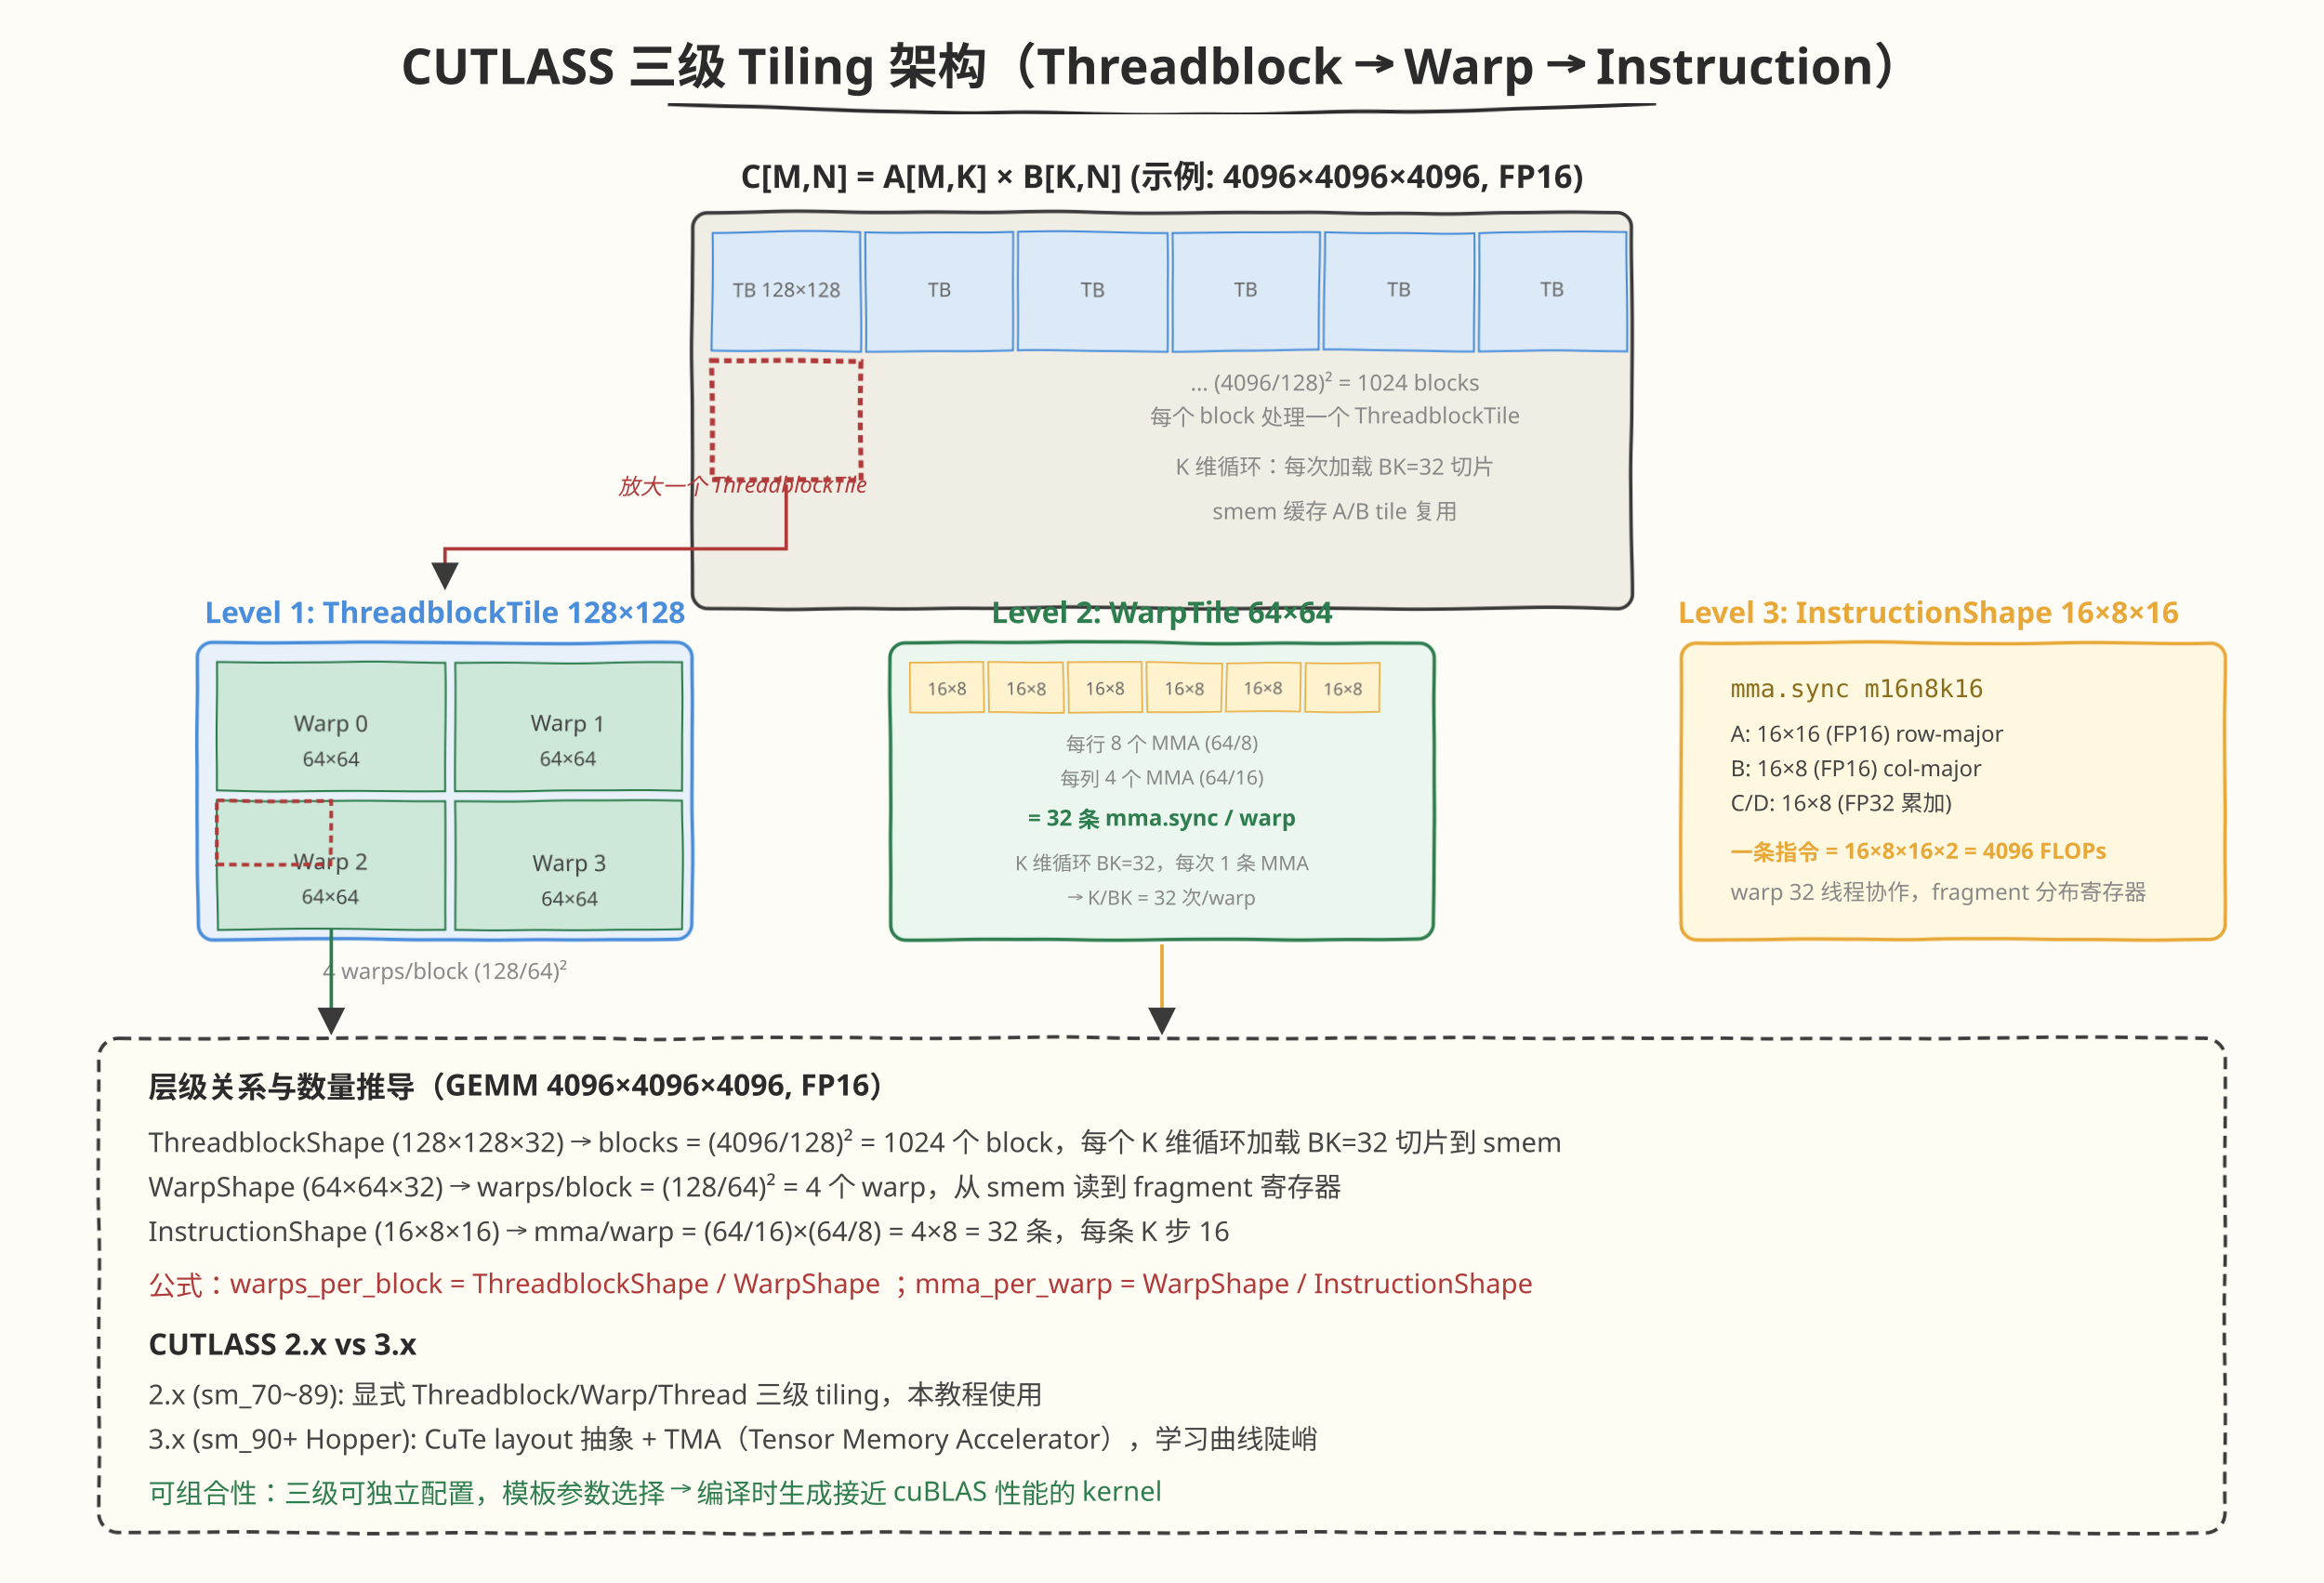
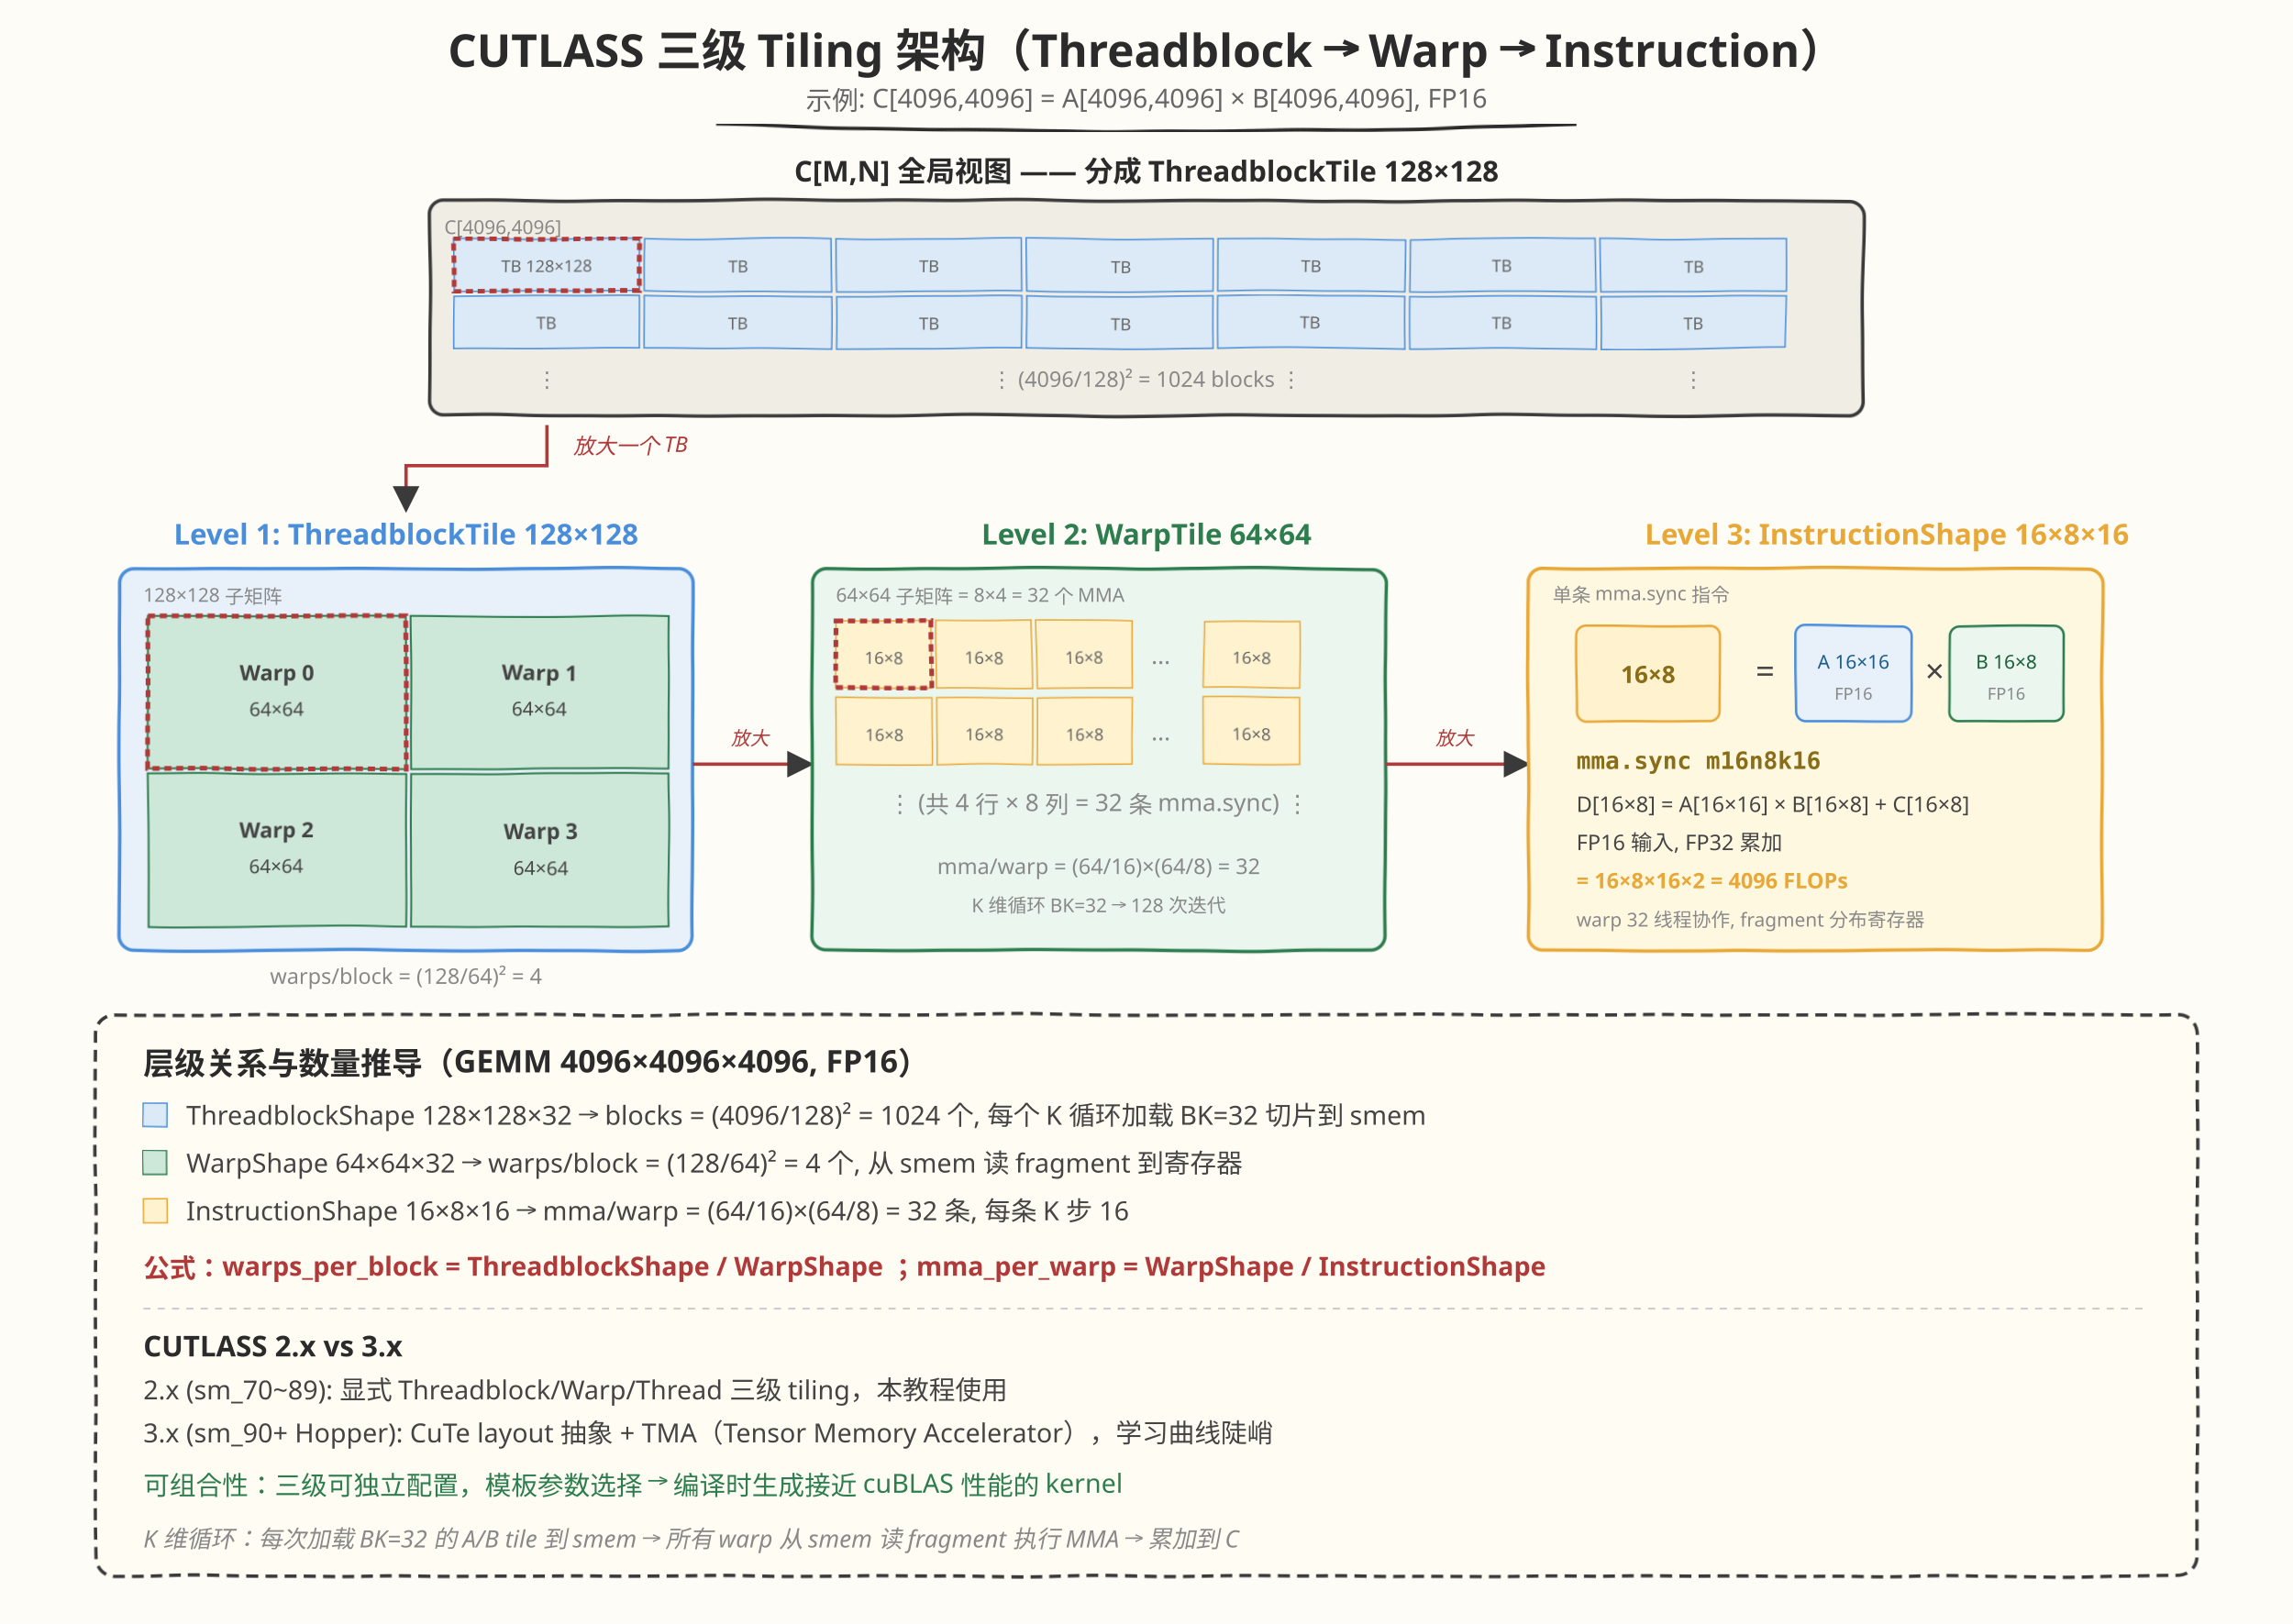
- <svg xmlns="http://www.w3.org/2000/svg" width="940" height="640" viewBox="0 0 940 640" font-family="'Comic Sans MS','Marker Felt','Segoe UI',cursive">
+ <svg xmlns="http://www.w3.org/2000/svg" width="960" height="680" viewBox="0 0 960 680" font-family="'Comic Sans MS','Marker Felt','Segoe UI',cursive">
  <defs>
-     <filter id="sk2" x="-3%" y="-3%" width="106%" height="106%">
+     <filter id="sk" x="-3%" y="-3%" width="106%" height="106%">
      <feTurbulence type="fractalNoise" baseFrequency="0.018" numOctaves="2" seed="4" result="n" />
      <feDisplacementMap in="SourceGraphic" in2="n" scale="1.8" />
    </filter>
-     <marker id="ar3" markerWidth="8" markerHeight="8" refX="6" refY="4" orient="auto">
+     <marker id="ar" markerWidth="8" markerHeight="8" refX="6" refY="4" orient="auto">
      <path d="M0,0 L8,4 L0,8 z" fill="#3a3a3a" />
    </marker>
  </defs>
-   <rect width="940" height="640" fill="#fdfcf7" />
-   <text x="470" y="34" text-anchor="middle" font-size="20" font-weight="bold" fill="#2b2b2b">CUTLASS 三级 Tiling 架构（Threadblock → Warp → Instruction）</text>
-   <path d="M 270 42 Q 470 50 670 42" stroke="#2b2b2b" stroke-width="1.5" fill="none" filter="url(#sk2)" />
-   <text x="470" y="76" text-anchor="middle" font-size="13" font-weight="bold" fill="#2b2b2b">C[M,N] = A[M,K] × B[K,N]   (示例: 4096×4096×4096, FP16)</text>
-   <g filter="url(#sk2)">
-     <rect x="280" y="86" width="380" height="160" rx="6" fill="#f0ede4" stroke="#3a3a3a" stroke-width="1.4" />
-   </g>
-   <g font-size="8" fill="#666">
-     <g filter="url(#sk2)">
-       <rect x="288" y="94" width="60" height="48" fill="#dbeaf6" stroke="#4a8edb" stroke-width="0.8" />
-       <text x="318" y="120" text-anchor="middle">TB 128×128</text>
-     </g>
-     <g filter="url(#sk2)">
-       <rect x="350" y="94" width="60" height="48" fill="#dbeaf6" stroke="#4a8edb" stroke-width="0.8" />
-       <text x="380" y="120" text-anchor="middle">TB</text>
-     </g>
-     <g filter="url(#sk2)">
-       <rect x="412" y="94" width="60" height="48" fill="#dbeaf6" stroke="#4a8edb" stroke-width="0.8" />
-       <text x="442" y="120" text-anchor="middle">TB</text>
-     </g>
-     <g filter="url(#sk2)">
-       <rect x="474" y="94" width="60" height="48" fill="#dbeaf6" stroke="#4a8edb" stroke-width="0.8" />
-       <text x="504" y="120" text-anchor="middle">TB</text>
-     </g>
-     <g filter="url(#sk2)">
-       <rect x="536" y="94" width="60" height="48" fill="#dbeaf6" stroke="#4a8edb" stroke-width="0.8" />
-       <text x="566" y="120" text-anchor="middle">TB</text>
-     </g>
-     <g filter="url(#sk2)">
-       <rect x="598" y="94" width="60" height="48" fill="#dbeaf6" stroke="#4a8edb" stroke-width="0.8" />
-       <text x="628" y="120" text-anchor="middle">TB</text>
-     </g>
-     <text x="540" y="158" text-anchor="middle" font-size="9" fill="#888">... (4096/128)² = 1024 blocks</text>
-     <text x="540" y="172" text-anchor="middle" font-size="9" fill="#888">每个 block 处理一个 ThreadblockTile</text>
-     <text x="540" y="192" text-anchor="middle" font-size="9" fill="#888">K 维循环：每次加载 BK=32 切片</text>
-     <text x="540" y="210" text-anchor="middle" font-size="9" fill="#888">smem 缓存 A/B tile 复用</text>
-   </g>
-   <g filter="url(#sk2)">
-     <rect x="288" y="146" width="60" height="48" fill="none" stroke="#b03a3a" stroke-width="2" stroke-dasharray="3 2" />
-   </g>
-   <path d="M 318 196 L 318 222 L 180 222 L 180 236" stroke="#b03a3a" stroke-width="1.4" fill="none" marker-end="url(#ar3)" />
-   <text x="250" y="200" font-size="9" fill="#b03a3a" font-style="italic">放大一个 ThreadblockTile</text>
-   <text x="180" y="252" text-anchor="middle" font-size="12" font-weight="bold" fill="#4a8edb">Level 1: ThreadblockTile 128×128</text>
-   <g filter="url(#sk2)">
-     <rect x="80" y="260" width="200" height="120" rx="6" fill="#e8f0fa" stroke="#4a8edb" stroke-width="1.4" />
-   </g>
+   <rect width="960" height="680" fill="#fdfcf7" />
+   <text x="480" y="28" text-anchor="middle" font-size="19" font-weight="bold" fill="#2b2b2b">CUTLASS 三级 Tiling 架构（Threadblock → Warp → Instruction）</text>
+   <text x="480" y="46" text-anchor="middle" font-size="11" fill="#666">示例: C[4096,4096] = A[4096,4096] × B[4096,4096], FP16</text>
+   <path d="M 300 52 Q 480 58 660 52" stroke="#2b2b2b" stroke-width="1.5" fill="none" filter="url(#sk)" />
+   <text x="480" y="76" text-anchor="middle" font-size="12" font-weight="bold" fill="#2b2b2b">C[M,N] 全局视图 —— 分成 ThreadblockTile 128×128</text>
+   <g filter="url(#sk)">
+     <rect x="180" y="84" width="600" height="90" rx="6" fill="#f0ede4" stroke="#3a3a3a" stroke-width="1.4" />
+   </g>
+   <text x="186" y="98" font-size="8" fill="#888">C[4096,4096]</text>
+   <g font-size="7" fill="#666">
+     <g filter="url(#sk)">
+       <rect x="190" y="100" width="78" height="22" fill="#dbeaf6" stroke="#4a8edb" stroke-width="0.6" />
+       <text x="229" y="114" text-anchor="middle">TB 128×128</text>
+     </g>
+     <g filter="url(#sk)">
+       <rect x="270" y="100" width="78" height="22" fill="#dbeaf6" stroke="#4a8edb" stroke-width="0.6" />
+       <text x="309" y="114" text-anchor="middle">TB</text>
+     </g>
+     <g filter="url(#sk)">
+       <rect x="350" y="100" width="78" height="22" fill="#dbeaf6" stroke="#4a8edb" stroke-width="0.6" />
+       <text x="389" y="114" text-anchor="middle">TB</text>
+     </g>
+     <g filter="url(#sk)">
+       <rect x="430" y="100" width="78" height="22" fill="#dbeaf6" stroke="#4a8edb" stroke-width="0.6" />
+       <text x="469" y="114" text-anchor="middle">TB</text>
+     </g>
+     <g filter="url(#sk)">
+       <rect x="510" y="100" width="78" height="22" fill="#dbeaf6" stroke="#4a8edb" stroke-width="0.6" />
+       <text x="549" y="114" text-anchor="middle">TB</text>
+     </g>
+     <g filter="url(#sk)">
+       <rect x="590" y="100" width="78" height="22" fill="#dbeaf6" stroke="#4a8edb" stroke-width="0.6" />
+       <text x="629" y="114" text-anchor="middle">TB</text>
+     </g>
+     <g filter="url(#sk)">
+       <rect x="670" y="100" width="78" height="22" fill="#dbeaf6" stroke="#4a8edb" stroke-width="0.6" />
+       <text x="709" y="114" text-anchor="middle">TB</text>
+     </g>
+     <g filter="url(#sk)">
+       <rect x="190" y="124" width="78" height="22" fill="#dbeaf6" stroke="#4a8edb" stroke-width="0.6" />
+       <text x="229" y="138" text-anchor="middle">TB</text>
+     </g>
+     <g filter="url(#sk)">
+       <rect x="270" y="124" width="78" height="22" fill="#dbeaf6" stroke="#4a8edb" stroke-width="0.6" />
+       <text x="309" y="138" text-anchor="middle">TB</text>
+     </g>
+     <g filter="url(#sk)">
+       <rect x="350" y="124" width="78" height="22" fill="#dbeaf6" stroke="#4a8edb" stroke-width="0.6" />
+       <text x="389" y="138" text-anchor="middle">TB</text>
+     </g>
+     <g filter="url(#sk)">
+       <rect x="430" y="124" width="78" height="22" fill="#dbeaf6" stroke="#4a8edb" stroke-width="0.6" />
+       <text x="469" y="138" text-anchor="middle">TB</text>
+     </g>
+     <g filter="url(#sk)">
+       <rect x="510" y="124" width="78" height="22" fill="#dbeaf6" stroke="#4a8edb" stroke-width="0.6" />
+       <text x="549" y="138" text-anchor="middle">TB</text>
+     </g>
+     <g filter="url(#sk)">
+       <rect x="590" y="124" width="78" height="22" fill="#dbeaf6" stroke="#4a8edb" stroke-width="0.6" />
+       <text x="629" y="138" text-anchor="middle">TB</text>
+     </g>
+     <g filter="url(#sk)">
+       <rect x="670" y="124" width="78" height="22" fill="#dbeaf6" stroke="#4a8edb" stroke-width="0.6" />
+       <text x="709" y="138" text-anchor="middle">TB</text>
+     </g>
+     <text x="229" y="162" text-anchor="middle" font-size="9" fill="#888">⋮</text>
+     <text x="480" y="162" text-anchor="middle" font-size="9" fill="#888">⋮  (4096/128)² = 1024 blocks ⋮</text>
+     <text x="709" y="162" text-anchor="middle" font-size="9" fill="#888">⋮</text>
+   </g>
+   <g filter="url(#sk)">
+     <rect x="190" y="100" width="78" height="22" fill="none" stroke="#b03a3a" stroke-width="2" stroke-dasharray="3 2" />
+   </g>
+   <path d="M 229 178 L 229 195 L 170 195 L 170 212" stroke="#b03a3a" stroke-width="1.4" fill="none" marker-end="url(#ar)" />
+   <text x="240" y="190" font-size="9" fill="#b03a3a" font-style="italic">放大一个 TB</text>
+   <text x="170" y="228" text-anchor="middle" font-size="12" font-weight="bold" fill="#4a8edb">Level 1: ThreadblockTile 128×128</text>
+   <g filter="url(#sk)">
+     <rect x="50" y="238" width="240" height="160" rx="6" fill="#e8f0fa" stroke="#4a8edb" stroke-width="1.4" />
+   </g>
+   <text x="60" y="252" font-size="8" fill="#888">128×128 子矩阵</text>
  <g font-size="9" fill="#444">
-     <g filter="url(#sk2)">
-       <rect x="88" y="268" width="92" height="52" fill="#cde8d8" stroke="#2e7d4f" stroke-width="0.8" />
-       <text x="134" y="296" text-anchor="middle">Warp 0</text>
-       <text x="134" y="310" text-anchor="middle" font-size="8">64×64</text>
-     </g>
-     <g filter="url(#sk2)">
-       <rect x="184" y="268" width="92" height="52" fill="#cde8d8" stroke="#2e7d4f" stroke-width="0.8" />
-       <text x="230" y="296" text-anchor="middle">Warp 1</text>
-       <text x="230" y="310" text-anchor="middle" font-size="8">64×64</text>
-     </g>
-     <g filter="url(#sk2)">
-       <rect x="88" y="324" width="92" height="52" fill="#cde8d8" stroke="#2e7d4f" stroke-width="0.8" />
-       <text x="134" y="352" text-anchor="middle">Warp 2</text>
-       <text x="134" y="366" text-anchor="middle" font-size="8">64×64</text>
-     </g>
-     <g filter="url(#sk2)">
-       <rect x="184" y="324" width="92" height="52" fill="#cde8d8" stroke="#2e7d4f" stroke-width="0.8" />
-       <text x="230" y="352" text-anchor="middle">Warp 3</text>
-       <text x="230" y="366" text-anchor="middle" font-size="8">64×64</text>
-     </g>
-   </g>
-   <text x="180" y="396" text-anchor="middle" font-size="9" fill="#888">4 warps/block (128/64)²</text>
-   <path d="M 134 376 L 134 396 L 134 416" stroke="#2e7d4f" stroke-width="1.4" fill="none" marker-end="url(#ar3)" />
-   <g filter="url(#sk2)">
-     <rect x="88" y="324" width="46" height="26" fill="none" stroke="#b03a3a" stroke-width="1.5" stroke-dasharray="3 2" />
-   </g>
-   <text x="470" y="252" text-anchor="middle" font-size="12" font-weight="bold" fill="#2e7d4f">Level 2: WarpTile 64×64</text>
-   <g filter="url(#sk2)">
-     <rect x="360" y="260" width="220" height="120" rx="6" fill="#eaf6ee" stroke="#2e7d4f" stroke-width="1.4" />
-   </g>
+     <g filter="url(#sk)">
+       <rect x="62" y="258" width="108" height="64" fill="#cde8d8" stroke="#2e7d4f" stroke-width="0.8" />
+       <text x="116" y="285" text-anchor="middle" font-weight="bold">Warp 0</text>
+       <text x="116" y="300" text-anchor="middle" font-size="8">64×64</text>
+     </g>
+     <g filter="url(#sk)">
+       <rect x="172" y="258" width="108" height="64" fill="#cde8d8" stroke="#2e7d4f" stroke-width="0.8" />
+       <text x="226" y="285" text-anchor="middle" font-weight="bold">Warp 1</text>
+       <text x="226" y="300" text-anchor="middle" font-size="8">64×64</text>
+     </g>
+     <g filter="url(#sk)">
+       <rect x="62" y="324" width="108" height="64" fill="#cde8d8" stroke="#2e7d4f" stroke-width="0.8" />
+       <text x="116" y="351" text-anchor="middle" font-weight="bold">Warp 2</text>
+       <text x="116" y="366" text-anchor="middle" font-size="8">64×64</text>
+     </g>
+     <g filter="url(#sk)">
+       <rect x="172" y="324" width="108" height="64" fill="#cde8d8" stroke="#2e7d4f" stroke-width="0.8" />
+       <text x="226" y="351" text-anchor="middle" font-weight="bold">Warp 3</text>
+       <text x="226" y="366" text-anchor="middle" font-size="8">64×64</text>
+     </g>
+   </g>
+   <g filter="url(#sk)">
+     <rect x="62" y="258" width="108" height="64" fill="none" stroke="#b03a3a" stroke-width="2" stroke-dasharray="3 2" />
+   </g>
+   <text x="170" y="412" text-anchor="middle" font-size="9" fill="#888">warps/block = (128/64)² = 4</text>
+   <path d="M 290 320 L 338 320" stroke="#b03a3a" stroke-width="1.4" fill="none" marker-end="url(#ar)" />
+   <text x="314" y="312" text-anchor="middle" font-size="8" fill="#b03a3a" font-style="italic">放大</text>
+   <text x="480" y="228" text-anchor="middle" font-size="12" font-weight="bold" fill="#2e7d4f">Level 2: WarpTile 64×64</text>
+   <g filter="url(#sk)">
+     <rect x="340" y="238" width="240" height="160" rx="6" fill="#eaf6ee" stroke="#2e7d4f" stroke-width="1.4" />
+   </g>
+   <text x="350" y="252" font-size="8" fill="#888">64×64 子矩阵 = 8×4 = 32 个 MMA</text>
  <g font-size="7" fill="#666">
-     <g filter="url(#sk2)">
-       <rect x="368" y="268" width="30" height="20" fill="#fff3cf" stroke="#e8a838" stroke-width="0.6" />
-       <text x="383" y="281" text-anchor="middle">16×8</text>
-     </g>
-     <g filter="url(#sk2)">
-       <rect x="400" y="268" width="30" height="20" fill="#fff3cf" stroke="#e8a838" stroke-width="0.6" />
-       <text x="415" y="281" text-anchor="middle">16×8</text>
-     </g>
-     <g filter="url(#sk2)">
-       <rect x="432" y="268" width="30" height="20" fill="#fff3cf" stroke="#e8a838" stroke-width="0.6" />
-       <text x="447" y="281" text-anchor="middle">16×8</text>
-     </g>
-     <g filter="url(#sk2)">
-       <rect x="464" y="268" width="30" height="20" fill="#fff3cf" stroke="#e8a838" stroke-width="0.6" />
-       <text x="479" y="281" text-anchor="middle">16×8</text>
-     </g>
-     <g filter="url(#sk2)">
-       <rect x="496" y="268" width="30" height="20" fill="#fff3cf" stroke="#e8a838" stroke-width="0.6" />
-       <text x="511" y="281" text-anchor="middle">16×8</text>
-     </g>
-     <g filter="url(#sk2)">
-       <rect x="528" y="268" width="30" height="20" fill="#fff3cf" stroke="#e8a838" stroke-width="0.6" />
-       <text x="543" y="281" text-anchor="middle">16×8</text>
-     </g>
-     <text x="470" y="304" text-anchor="middle" font-size="8" fill="#888">每行 8 个 MMA (64/8)</text>
-     <text x="470" y="318" text-anchor="middle" font-size="8" fill="#888">每列 4 个 MMA (64/16)</text>
-     <text x="470" y="334" text-anchor="middle" font-size="9" fill="#2e7d4f" font-weight="bold">= 32 条 mma.sync / warp</text>
-     <text x="470" y="352" text-anchor="middle" font-size="8" fill="#888">K 维循环 BK=32，每次 1 条 MMA</text>
-     <text x="470" y="366" text-anchor="middle" font-size="8" fill="#888">→ K/BK = 32 次/warp</text>
-   </g>
-   <path d="M 470 382 L 470 416" stroke="#e8a838" stroke-width="1.4" fill="none" marker-end="url(#ar3)" />
-   <text x="780" y="252" text-anchor="middle" font-size="12" font-weight="bold" fill="#e8a838">Level 3: InstructionShape 16×8×16</text>
-   <g filter="url(#sk2)">
-     <rect x="680" y="260" width="220" height="120" rx="6" fill="#fff8e1" stroke="#e8a838" stroke-width="1.4" />
-   </g>
-   <text x="700" y="282" font-size="10" fill="#8a6d18" font-family="monospace">mma.sync m16n8k16</text>
-   <text x="700" y="300" font-size="9" fill="#444">A: 16×16 (FP16) row-major</text>
-   <text x="700" y="314" font-size="9" fill="#444">B: 16×8 (FP16) col-major</text>
-   <text x="700" y="328" font-size="9" fill="#444">C/D: 16×8 (FP32 累加)</text>
-   <text x="700" y="348" font-size="9" fill="#e8a838" font-weight="bold">一条指令 = 16×8×16×2 = 4096 FLOPs</text>
-   <text x="700" y="364" font-size="9" fill="#888">warp 32 线程协作，fragment 分布寄存器</text>
-   <g filter="url(#sk2)">
-     <rect x="40" y="420" width="860" height="200" rx="8" fill="#fffdf3" stroke="#3a3a3a" stroke-width="1.4" stroke-dasharray="5 3" />
-   </g>
-   <text x="60" y="444" font-size="12" font-weight="bold" fill="#2b2b2b">层级关系与数量推导（GEMM 4096×4096×4096, FP16）</text>
-   <text x="60" y="466" font-size="11" fill="#444">ThreadblockShape (128×128×32)  →  blocks = (4096/128)² = 1024 个 block，每个 K 维循环加载 BK=32 切片到 smem</text>
-   <text x="60" y="484" font-size="11" fill="#444">WarpShape (64×64×32)            →  warps/block = (128/64)² = 4 个 warp，从 smem 读到 fragment 寄存器</text>
-   <text x="60" y="502" font-size="11" fill="#444">InstructionShape (16×8×16)      →  mma/warp = (64/16)×(64/8) = 4×8 = 32 条，每条 K 步 16</text>
-   <text x="60" y="524" font-size="11" fill="#b03a3a">公式：warps_per_block = ThreadblockShape / WarpShape ；mma_per_warp = WarpShape / InstructionShape</text>
-   <text x="60" y="548" font-size="12" font-weight="bold" fill="#2b2b2b">CUTLASS 2.x vs 3.x</text>
-   <text x="60" y="568" font-size="11" fill="#444">2.x (sm_70~89): 显式 Threadblock/Warp/Thread 三级 tiling，本教程使用</text>
-   <text x="60" y="586" font-size="11" fill="#444">3.x (sm_90+ Hopper): CuTe layout 抽象 + TMA（Tensor Memory Accelerator），学习曲线陡峭</text>
-   <text x="60" y="608" font-size="11" fill="#2e7d4f">可组合性：三级可独立配置，模板参数选择 → 编译时生成接近 cuBLAS 性能的 kernel</text>
+     <g filter="url(#sk)">
+       <rect x="350" y="260" width="40" height="28" fill="#fff3cf" stroke="#e8a838" stroke-width="0.6" />
+       <text x="370" y="278" text-anchor="middle">16×8</text>
+     </g>
+     <g filter="url(#sk)">
+       <rect x="392" y="260" width="40" height="28" fill="#fff3cf" stroke="#e8a838" stroke-width="0.6" />
+       <text x="412" y="278" text-anchor="middle">16×8</text>
+     </g>
+     <g filter="url(#sk)">
+       <rect x="434" y="260" width="40" height="28" fill="#fff3cf" stroke="#e8a838" stroke-width="0.6" />
+       <text x="454" y="278" text-anchor="middle">16×8</text>
+     </g>
+     <text x="486" y="278" text-anchor="middle" font-size="10" fill="#888">...</text>
+     <g filter="url(#sk)">
+       <rect x="504" y="260" width="40" height="28" fill="#fff3cf" stroke="#e8a838" stroke-width="0.6" />
+       <text x="524" y="278" text-anchor="middle">16×8</text>
+     </g>
+     <g filter="url(#sk)">
+       <rect x="350" y="292" width="40" height="28" fill="#fff3cf" stroke="#e8a838" stroke-width="0.6" />
+       <text x="370" y="310" text-anchor="middle">16×8</text>
+     </g>
+     <g filter="url(#sk)">
+       <rect x="392" y="292" width="40" height="28" fill="#fff3cf" stroke="#e8a838" stroke-width="0.6" />
+       <text x="412" y="310" text-anchor="middle">16×8</text>
+     </g>
+     <g filter="url(#sk)">
+       <rect x="434" y="292" width="40" height="28" fill="#fff3cf" stroke="#e8a838" stroke-width="0.6" />
+       <text x="454" y="310" text-anchor="middle">16×8</text>
+     </g>
+     <text x="486" y="310" text-anchor="middle" font-size="10" fill="#888">...</text>
+     <g filter="url(#sk)">
+       <rect x="504" y="292" width="40" height="28" fill="#fff3cf" stroke="#e8a838" stroke-width="0.6" />
+       <text x="524" y="310" text-anchor="middle">16×8</text>
+     </g>
+     <text x="460" y="340" text-anchor="middle" font-size="10" fill="#888">⋮  (共 4 行 × 8 列 = 32 条 mma.sync)  ⋮</text>
+   </g>
+   <g filter="url(#sk)">
+     <rect x="350" y="260" width="40" height="28" fill="none" stroke="#b03a3a" stroke-width="2" stroke-dasharray="3 2" />
+   </g>
+   <text x="460" y="366" text-anchor="middle" font-size="9" fill="#888">mma/warp = (64/16)×(64/8) = 32</text>
+   <text x="460" y="382" text-anchor="middle" font-size="8" fill="#888">K 维循环 BK=32 → 128 次迭代</text>
+   <path d="M 580 320 L 638 320" stroke="#b03a3a" stroke-width="1.4" fill="none" marker-end="url(#ar)" />
+   <text x="609" y="312" text-anchor="middle" font-size="8" fill="#b03a3a" font-style="italic">放大</text>
+   <text x="790" y="228" text-anchor="middle" font-size="12" font-weight="bold" fill="#e8a838">Level 3: InstructionShape 16×8×16</text>
+   <g filter="url(#sk)">
+     <rect x="640" y="238" width="240" height="160" rx="6" fill="#fff8e1" stroke="#e8a838" stroke-width="1.4" />
+   </g>
+   <text x="650" y="252" font-size="8" fill="#888">单条 mma.sync 指令</text>
+   <g filter="url(#sk)">
+     <rect x="660" y="262" width="60" height="40" rx="4" fill="#fff3cf" stroke="#e8a838" stroke-width="1" />
+   </g>
+   <text x="690" y="286" text-anchor="middle" font-size="10" font-weight="bold" fill="#8a6d18">16×8</text>
+   <text x="735" y="286" font-size="14" fill="#444">=</text>
+   <g filter="url(#sk)">
+     <rect x="752" y="262" width="48" height="40" rx="4" fill="#e8f0fa" stroke="#4a8edb" stroke-width="1" />
+   </g>
+   <text x="776" y="280" text-anchor="middle" font-size="8" fill="#1b5e8c">A 16×16</text>
+   <text x="776" y="293" text-anchor="middle" font-size="7" fill="#888">FP16</text>
+   <text x="806" y="286" font-size="14" fill="#444">×</text>
+   <g filter="url(#sk)">
+     <rect x="816" y="262" width="48" height="40" rx="4" fill="#eaf6ee" stroke="#2e7d4f" stroke-width="1" />
+   </g>
+   <text x="840" y="280" text-anchor="middle" font-size="8" fill="#1b5e3a">B 16×8</text>
+   <text x="840" y="293" text-anchor="middle" font-size="7" fill="#888">FP16</text>
+   <text x="660" y="322" font-size="10" fill="#8a6d18" font-family="monospace" font-weight="bold">mma.sync m16n8k16</text>
+   <text x="660" y="340" font-size="9" fill="#444">D[16×8] = A[16×16] × B[16×8] + C[16×8]</text>
+   <text x="660" y="356" font-size="9" fill="#444">FP16 输入, FP32 累加</text>
+   <text x="660" y="372" font-size="9" fill="#e8a838" font-weight="bold">= 16×8×16×2 = 4096 FLOPs</text>
+   <text x="660" y="388" font-size="8" fill="#888">warp 32 线程协作, fragment 分布寄存器</text>
+   <g filter="url(#sk)">
+     <rect x="40" y="425" width="880" height="235" rx="8" fill="#fffdf3" stroke="#3a3a3a" stroke-width="1.4" stroke-dasharray="5 3" />
+   </g>
+   <text x="60" y="450" font-size="13" font-weight="bold" fill="#2b2b2b">层级关系与数量推导（GEMM 4096×4096×4096, FP16）</text>
+   <g filter="url(#sk)">
+     <rect x="60" y="462" width="10" height="10" fill="#dbeaf6" stroke="#4a8edb" stroke-width="0.6" />
+   </g>
+   <text x="78" y="471" font-size="11" fill="#444">ThreadblockShape 128×128×32 → blocks = (4096/128)² = 1024 个, 每个 K 循环加载 BK=32 切片到 smem</text>
+   <g filter="url(#sk)">
+     <rect x="60" y="482" width="10" height="10" fill="#cde8d8" stroke="#2e7d4f" stroke-width="0.6" />
+   </g>
+   <text x="78" y="491" font-size="11" fill="#444">WarpShape 64×64×32 → warps/block = (128/64)² = 4 个, 从 smem 读 fragment 到寄存器</text>
+   <g filter="url(#sk)">
+     <rect x="60" y="502" width="10" height="10" fill="#fff3cf" stroke="#e8a838" stroke-width="0.6" />
+   </g>
+   <text x="78" y="511" font-size="11" fill="#444">InstructionShape 16×8×16 → mma/warp = (64/16)×(64/8) = 32 条, 每条 K 步 16</text>
+   <text x="60" y="535" font-size="11" fill="#b03a3a" font-weight="bold">公式：warps_per_block = ThreadblockShape / WarpShape ；mma_per_warp = WarpShape / InstructionShape</text>
+   <line x1="60" y1="548" x2="900" y2="548" stroke="#ccc" stroke-width="0.8" stroke-dasharray="3 3" />
+   <text x="60" y="568" font-size="12" font-weight="bold" fill="#2b2b2b">CUTLASS 2.x vs 3.x</text>
+   <text x="60" y="586" font-size="11" fill="#444">2.x (sm_70~89): 显式 Threadblock/Warp/Thread 三级 tiling，本教程使用</text>
+   <text x="60" y="604" font-size="11" fill="#444">3.x (sm_90+ Hopper): CuTe layout 抽象 + TMA（Tensor Memory Accelerator），学习曲线陡峭</text>
+   <text x="60" y="626" font-size="11" fill="#2e7d4f">可组合性：三级可独立配置，模板参数选择 → 编译时生成接近 cuBLAS 性能的 kernel</text>
+   <text x="60" y="648" font-size="10" fill="#888" font-style="italic">K 维循环：每次加载 BK=32 的 A/B tile 到 smem → 所有 warp 从 smem 读 fragment 执行 MMA → 累加到 C</text>
</svg>
